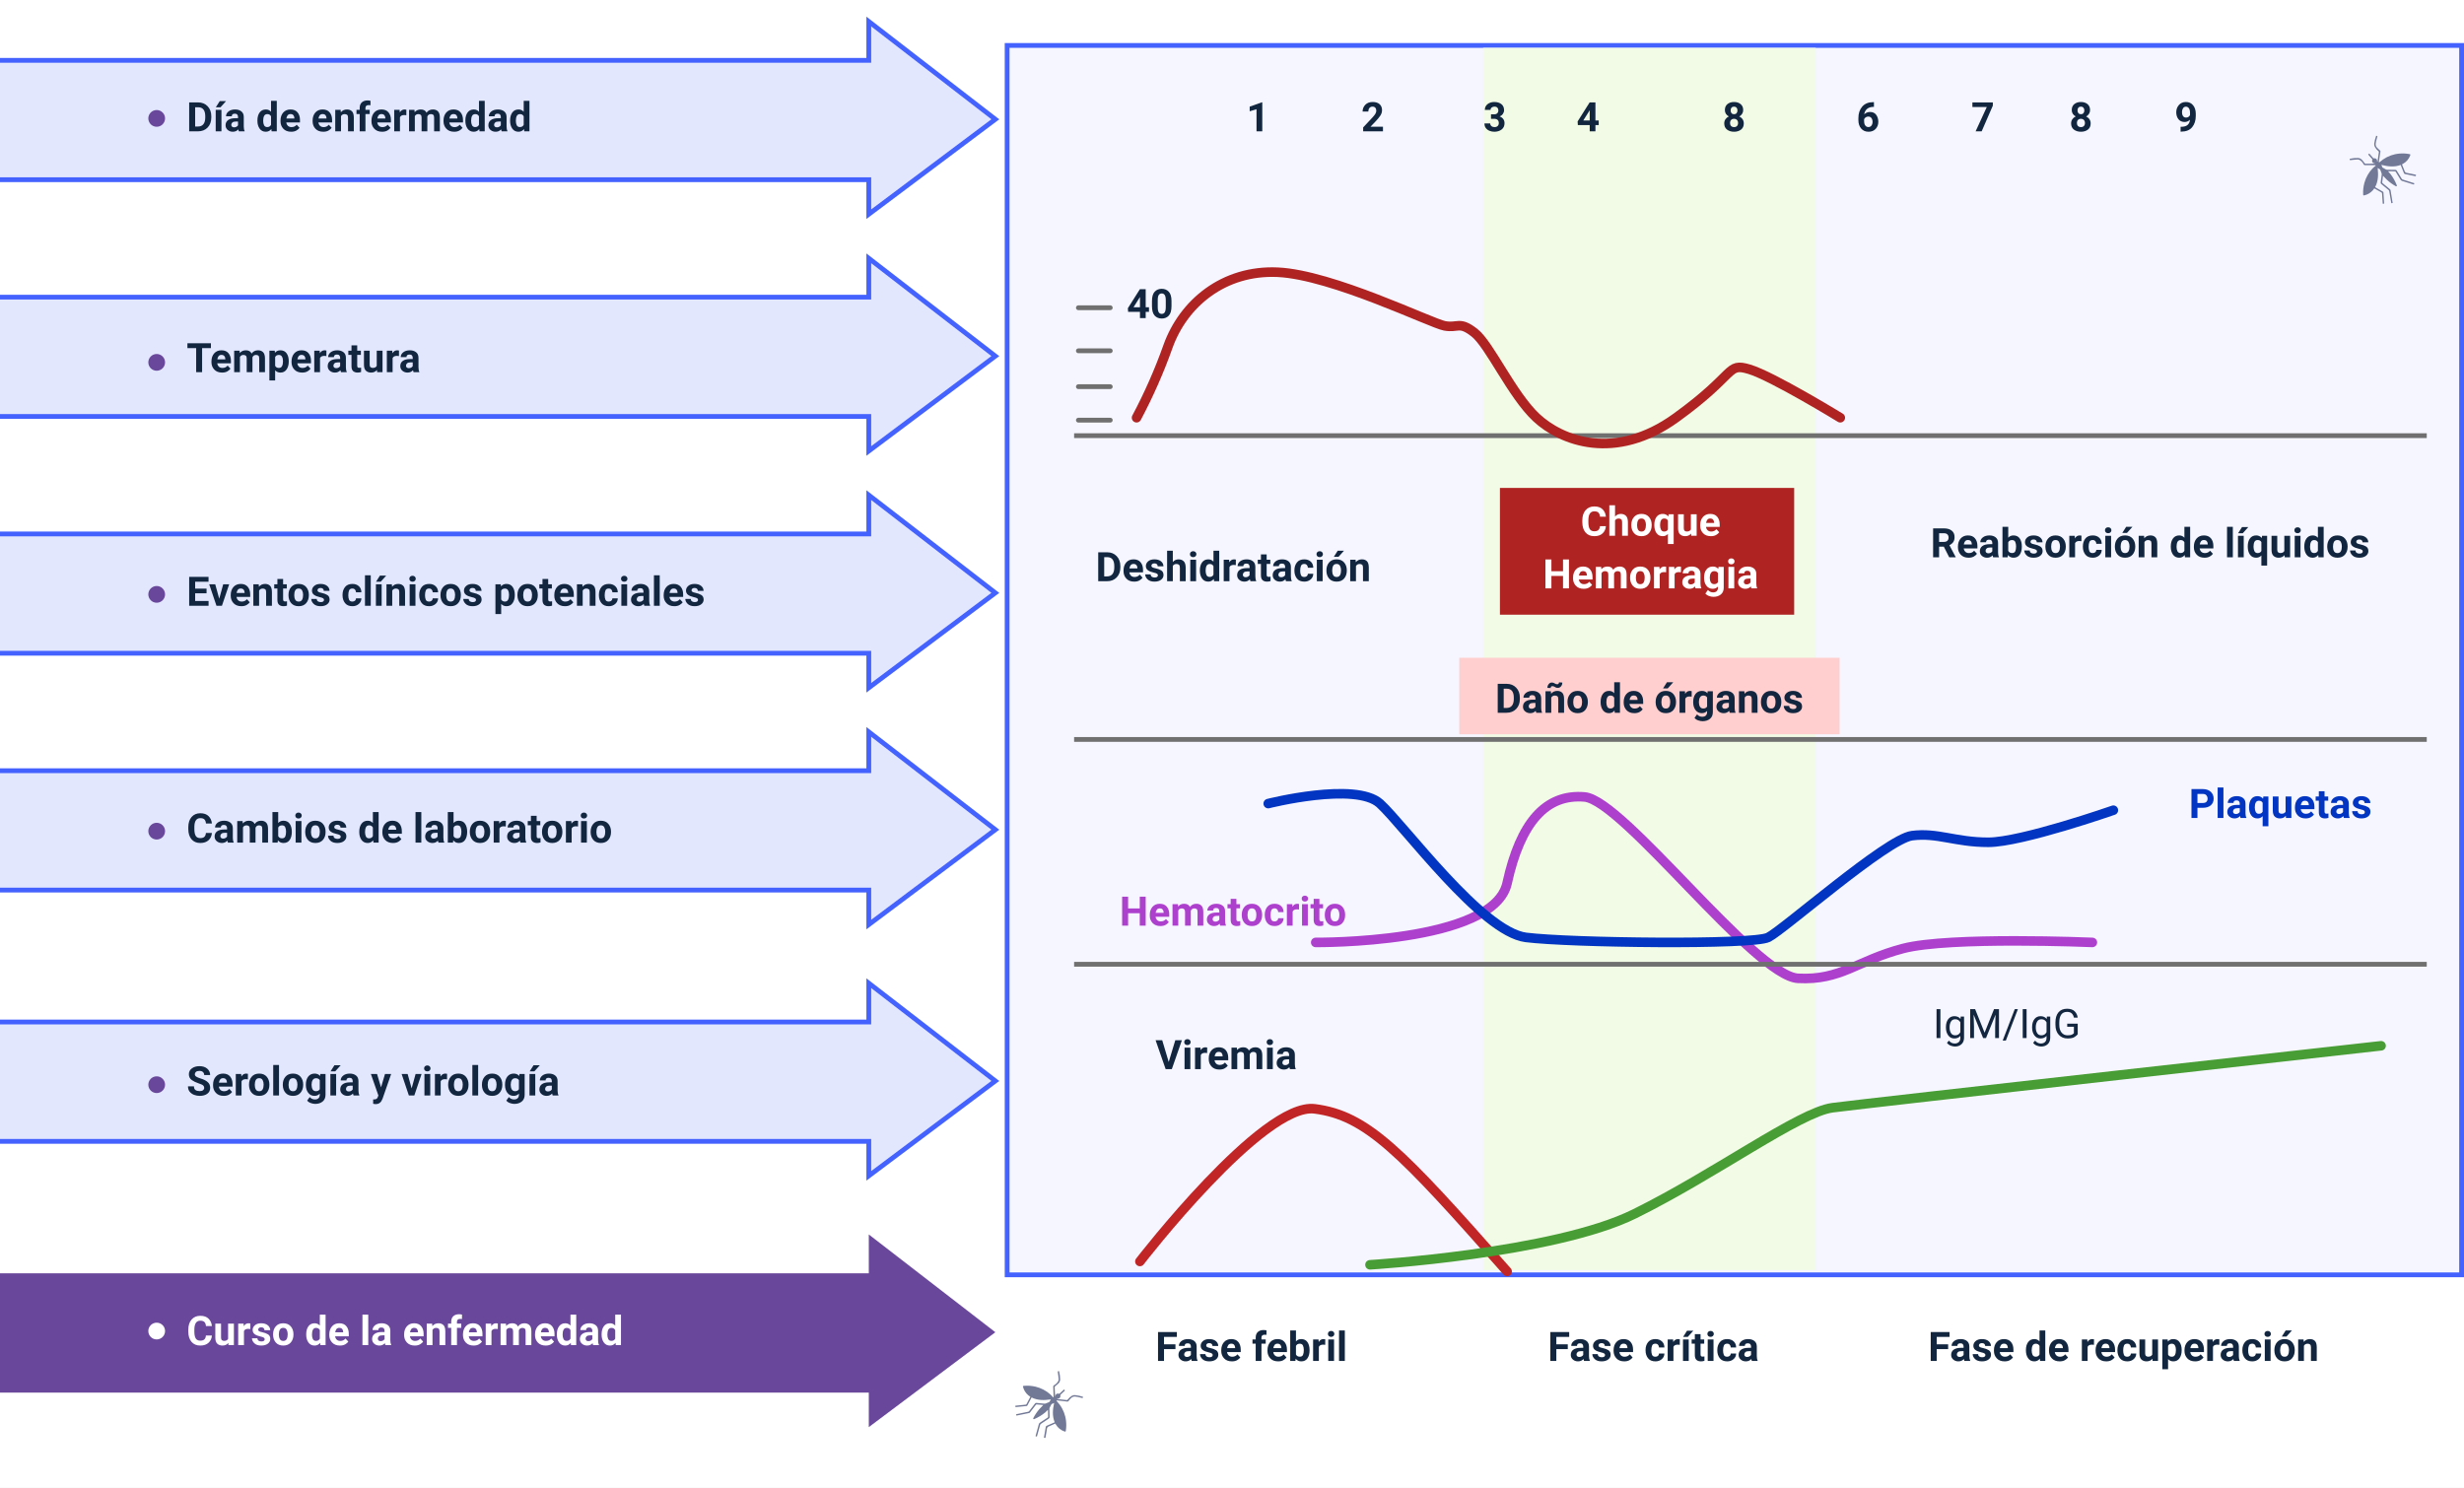
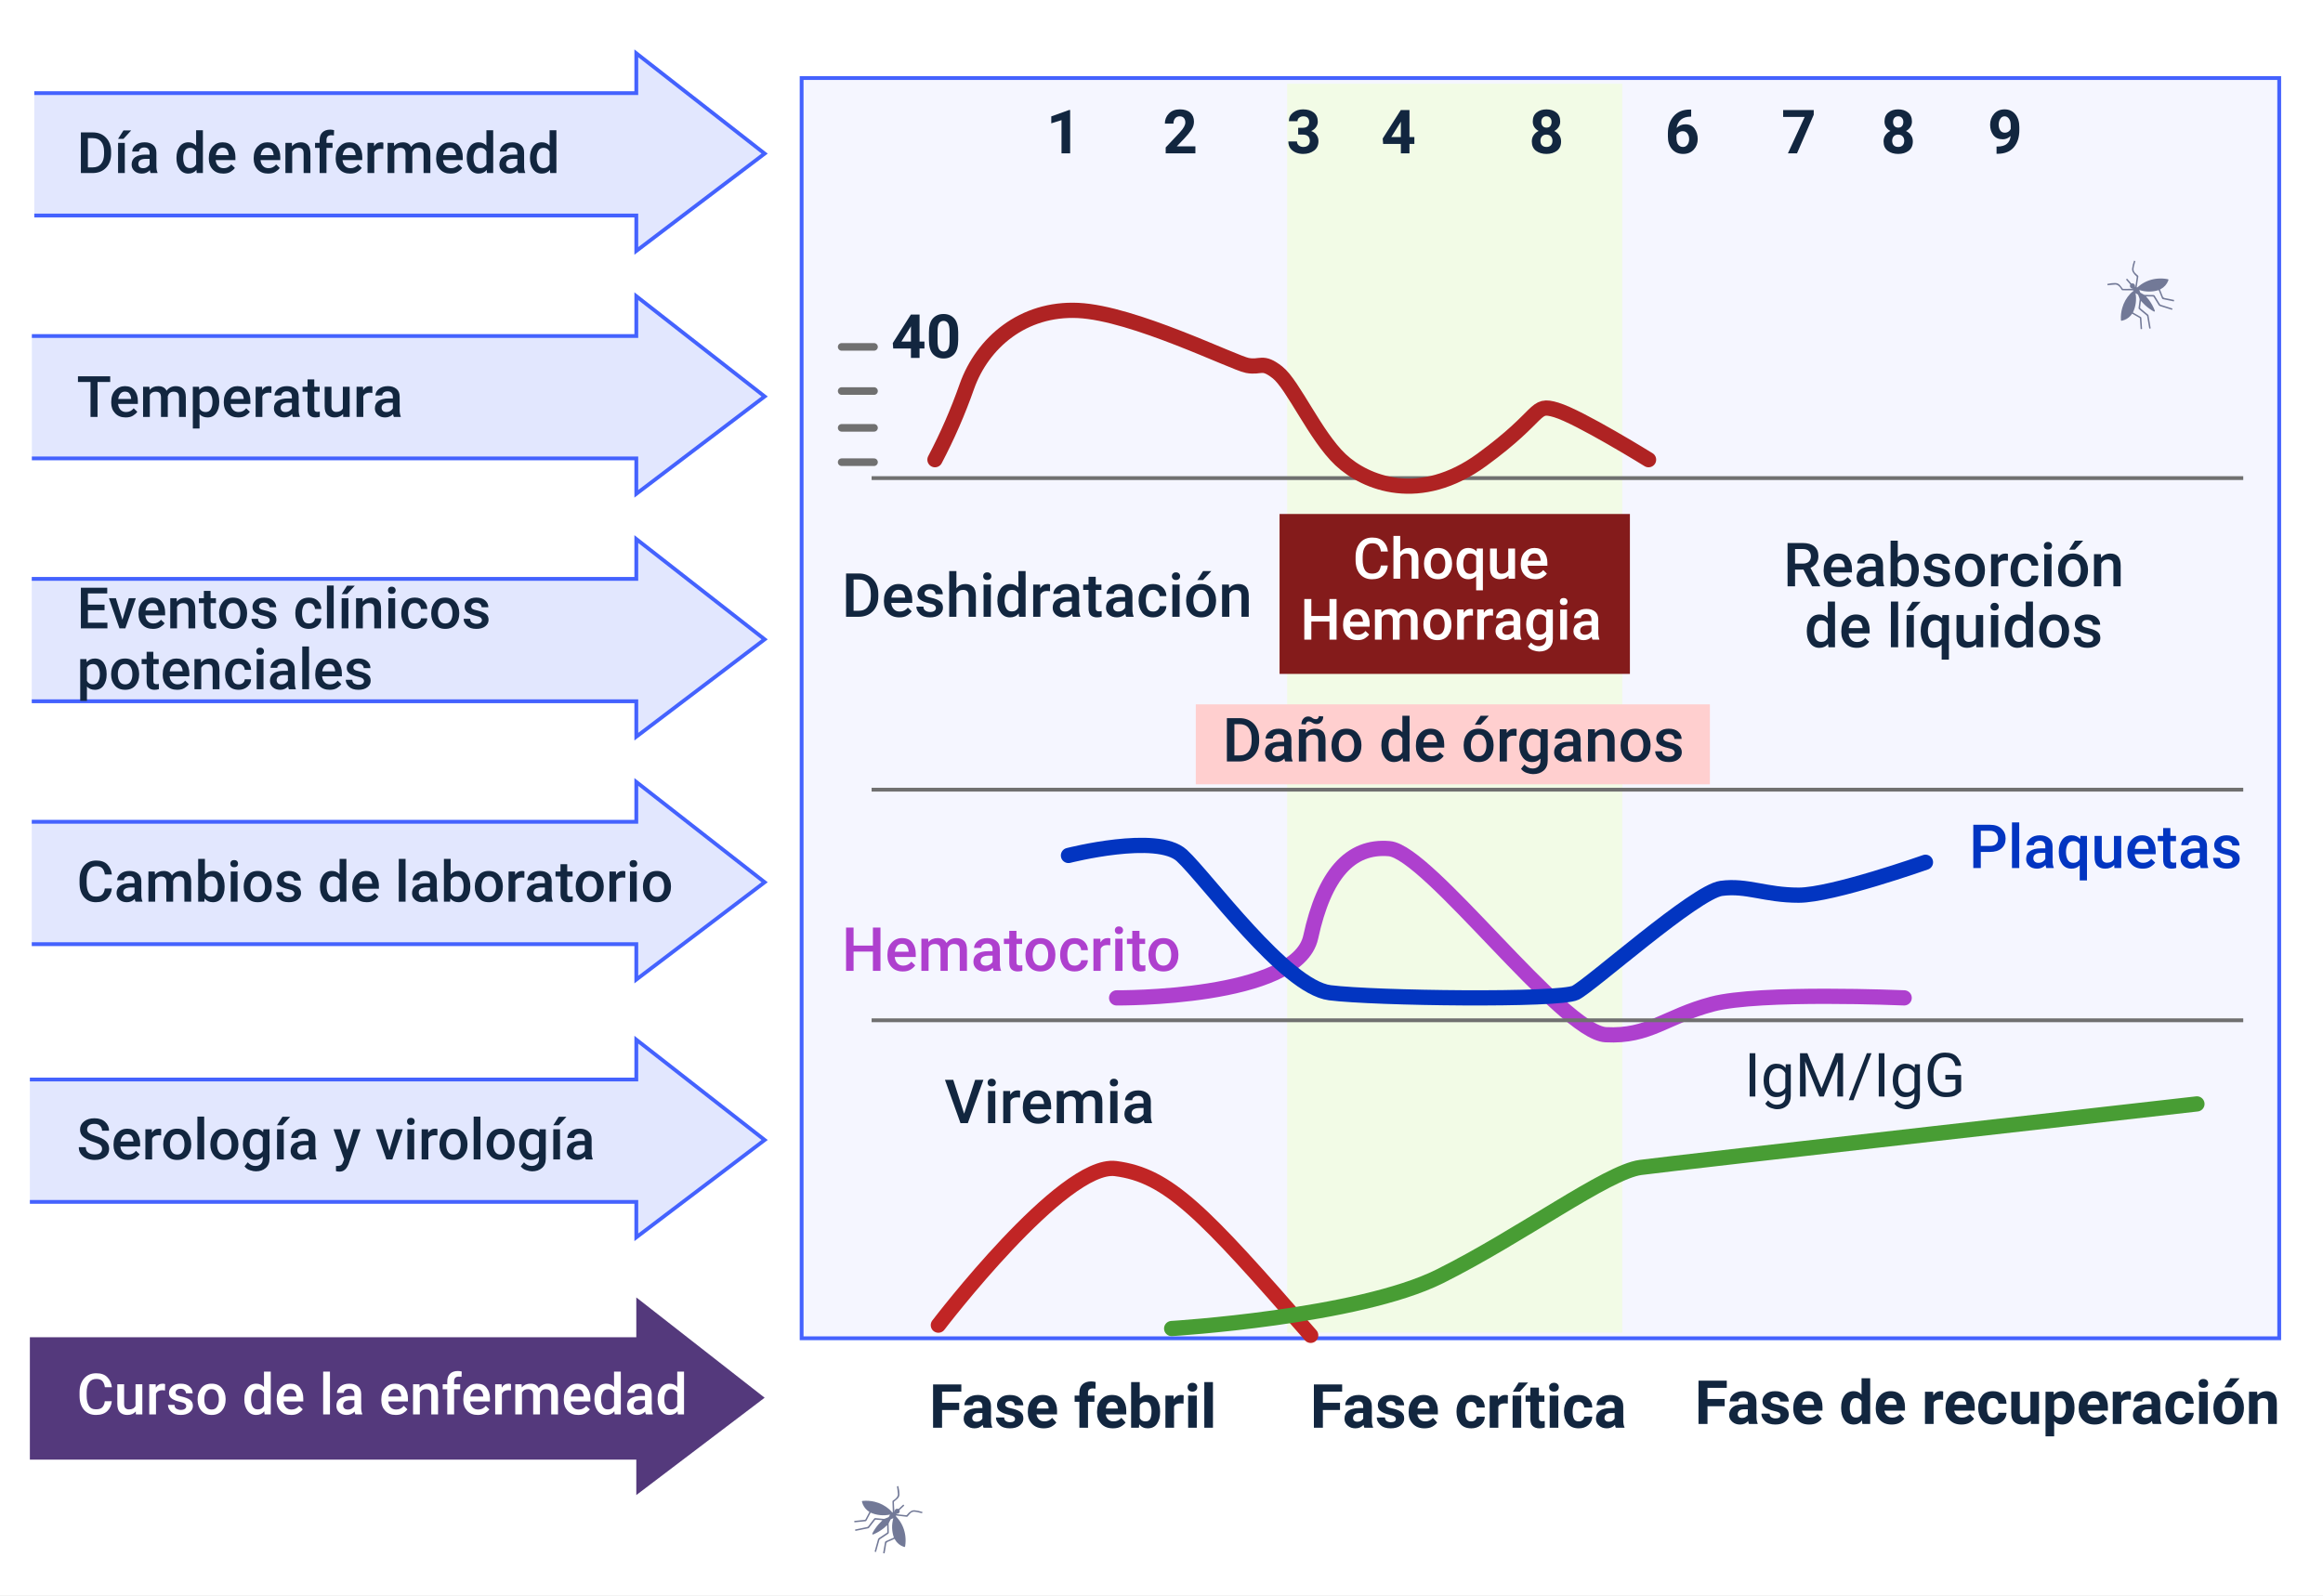
- <svg xmlns="http://www.w3.org/2000/svg" width="1030" height="622" viewBox="0 0 1030 622">
+ <svg xmlns="http://www.w3.org/2000/svg" width="610" height="419" viewBox="0 0 610 419">
  <defs>
    <clipPath id="clip-path">
-       <rect id="Rectángulo_46405" data-name="Rectángulo 46405" width="26" height="25.754" fill="#727997" />
+       <rect id="Rectángulo_46407" data-name="Rectángulo 46407" width="16.45" height="16.294" fill="#727997" />
    </clipPath>
  </defs>
-   <g id="Grupo_160350" data-name="Grupo 160350" transform="translate(-285 -1013)">
-     <rect id="Rectángulo_46402" data-name="Rectángulo 46402" width="1030" height="622" transform="translate(285 1013)" fill="#fff" />
-     <g id="Trazado_600398" data-name="Trazado 600398" transform="translate(705 1031)" fill="#f5f6ff">
-       <path d="M 609 515 L 1 515 L 1 1 L 609 1 L 609 515 Z" stroke="none" />
-       <path d="M 2 2 L 2 514 L 608 514 L 608 2 L 2 2 M 0 0 L 610 0 L 610 516 L 0 516 L 0 0 Z" stroke="none" fill="#4462fe" />
-     </g>
-     <path id="Trazado_600375" data-name="Trazado 600375" d="M-6639-10441.678h363.173v-16.231l52.9,40.878-52.9,39.674v-14.427H-6639" transform="translate(6924 11479.909)" fill="#e2e7fe" stroke="#4462fe" stroke-width="2" />
-     <path id="Trazado_600386" data-name="Trazado 600386" d="M-6639-10441.678h363.173v-16.231l52.9,40.878-52.9,39.674v-14.427H-6639" transform="translate(6924 11578.909)" fill="#e2e7fe" stroke="#4462fe" stroke-width="2" />
-     <path id="Trazado_600387" data-name="Trazado 600387" d="M-6639-10441.678h363.173v-16.231l52.9,40.878-52.9,39.674v-14.427H-6639" transform="translate(6924 11677.908)" fill="#e2e7fe" stroke="#4462fe" stroke-width="2" />
-     <path id="Trazado_600388" data-name="Trazado 600388" d="M-6639-10441.678h363.173v-16.231l52.9,40.878-52.9,39.674v-14.427H-6639" transform="translate(6924 11776.909)" fill="#e2e7fe" stroke="#4462fe" stroke-width="2" />
-     <path id="Trazado_600389" data-name="Trazado 600389" d="M-6639-10441.678h363.173v-16.231l52.9,40.878-52.9,39.674v-14.427H-6639" transform="translate(6924 11881.967)" fill="#e2e7fe" stroke="#4462fe" stroke-width="2" />
-     <path id="Trazado_600390" data-name="Trazado 600390" d="M-6639-10441.678h363.173v-16.231l52.9,40.878-52.9,39.674v-14.427H-6639" transform="translate(6924 11987.024)" fill="#69489b" />
-     <text id="Temperatura" transform="translate(363 1168.599)" fill="#12263f" font-size="17" font-family="Roboto-Bold, Roboto" font-weight="700">
-       <tspan x="0" y="0">Temperatura</tspan>
-     </text>
-     <text id="Eventos_clínicos_potenciales" data-name="Eventos clínicos potenciales" transform="translate(363 1266.275)" fill="#12263f" font-size="17" font-family="Roboto-Bold, Roboto" font-weight="700">
-       <tspan x="0" y="0">Eventos clínicos potenciales</tspan>
-     </text>
-     <text id="Cambios_de_laboratorio" data-name="Cambios de laboratorio" transform="translate(363 1365.275)" fill="#12263f" font-size="17" font-family="Roboto-Bold, Roboto" font-weight="700">
-       <tspan x="0" y="0">Cambios de laboratorio</tspan>
-     </text>
-     <text id="Serología_y_virología" data-name="Serología y virología" transform="translate(363 1471)" fill="#12263f" font-size="17" font-family="Roboto-Bold, Roboto" font-weight="700">
-       <tspan x="0" y="0">Serología y virología</tspan>
-     </text>
-     <text id="Curso_de_la_enfermedad" data-name="Curso de la enfermedad" transform="translate(363 1575.391)" fill="#fff" font-size="17" font-family="Roboto-Bold, Roboto" font-weight="700">
-       <tspan x="0" y="0">Curso de la enfermedad</tspan>
-     </text>
-     <text id="Fase_febril" data-name="Fase febril" transform="translate(768 1582)" fill="#12263f" font-size="17" font-family="Roboto-Bold, Roboto" font-weight="700">
-       <tspan x="0" y="0">Fase febril</tspan>
-     </text>
-     <text id="Viremia_" data-name="Viremia " transform="translate(768 1460)" fill="#12263f" font-size="17" font-family="Roboto-Bold, Roboto" font-weight="700">
-       <tspan x="0" y="0">Viremia </tspan>
-     </text>
-     <text id="Plaquetas" transform="translate(1200 1355)" fill="#0235c1" font-size="17" font-family="Roboto-Bold, Roboto" font-weight="700">
-       <tspan x="0" y="0">Plaquetas</tspan>
-     </text>
-     <text id="IgM_IgG" data-name="IgM/IgG" transform="translate(1093 1447)" fill="#12263f" font-size="17" font-family="Roboto-Regular, Roboto">
-       <tspan x="0" y="0">IgM/IgG</tspan>
-     </text>
-     <text id="Hematocrito" transform="translate(753 1400)" fill="#ae40ce" font-size="17" font-family="Roboto-Bold, Roboto" font-weight="700">
-       <tspan x="0" y="0">Hematocrito</tspan>
-     </text>
-     <text id="Deshidratación" transform="translate(743 1256)" fill="#12263f" font-size="17" font-family="Roboto-Bold, Roboto" font-weight="700">
-       <tspan x="0" y="0">Deshidratación</tspan>
-     </text>
-     <text id="_40" data-name="40" transform="translate(756 1146)" fill="#12263f" font-size="17" font-family="Roboto-Bold, Roboto" font-weight="700">
-       <tspan x="0" y="0">40</tspan>
-     </text>
-     <text id="Reabsorción_de_líquidos" data-name="Reabsorción de líquidos" transform="translate(1092 1246)" fill="#12263f" font-size="17" font-family="Roboto-Bold, Roboto" font-weight="700">
-       <tspan x="0" y="0">Reabsorción de líquidos</tspan>
-     </text>
-     <text id="Fase_crítica" data-name="Fase crítica" transform="translate(932 1582)" fill="#12263f" font-size="17" font-family="Roboto-Bold, Roboto" font-weight="700">
-       <tspan x="0" y="0">Fase crítica</tspan>
-     </text>
-     <text id="Fase_de_recuperación" data-name="Fase de recuperación" transform="translate(1091 1582)" fill="#12263f" font-size="17" font-family="Roboto-Bold, Roboto" font-weight="700">
-       <tspan x="0" y="0">Fase de recuperación</tspan>
-     </text>
-     <rect id="Rectángulo_46399" data-name="Rectángulo 46399" width="139" height="511" transform="translate(905 1033)" fill="#f2fbe6" />
-     <path id="Trazado_600383" data-name="Trazado 600383" d="M-7541-10292.984s74.424.681,80-24.752,16.211-37.456,32.4-36.068,71.211,74.91,89.245,75.835,24.507-7.4,43.929-12.484,79.072-2.53,79.072-2.53" transform="translate(8376 11700)" fill="none" stroke="#ae40ce" stroke-linecap="round" stroke-width="4" />
-     <path id="Trazado_600384" data-name="Trazado 600384" d="M-7614.493-10159.593s51.328-66.587,73.061-63.812,36.013,17.572,80.432,67.975" transform="translate(8376 11700)" fill="none" stroke="#c12525" stroke-linecap="round" stroke-width="4" />
-     <path id="Trazado_600385" data-name="Trazado 600385" d="M-7518.312-10158.205s76.76-4.625,110.516-21.271,68.9-42.541,82.771-44.391,229.355-25.9,229.355-25.9" transform="translate(8376 11700)" fill="none" stroke="#489d34" stroke-linecap="round" stroke-width="4" />
-     <text id="Día_de_enfermedad" data-name="Día de enfermedad" transform="translate(363 1067.909)" fill="#12263f" font-size="17" font-family="Roboto-Bold, Roboto" font-weight="700">
-       <tspan x="0" y="0">Día de enfermedad</tspan>
-     </text>
-     <circle id="Elipse_5642" data-name="Elipse 5642" cx="3.5" cy="3.5" r="3.5" transform="translate(347 1059)" fill="#69489b" />
-     <circle id="Elipse_5643" data-name="Elipse 5643" cx="3.5" cy="3.5" r="3.5" transform="translate(347 1161)" fill="#69489b" />
-     <circle id="Elipse_5644" data-name="Elipse 5644" cx="3.5" cy="3.5" r="3.5" transform="translate(347 1258)" fill="#69489b" />
-     <circle id="Elipse_5645" data-name="Elipse 5645" cx="3.5" cy="3.5" r="3.5" transform="translate(347 1357)" fill="#69489b" />
-     <circle id="Elipse_5646" data-name="Elipse 5646" cx="3.5" cy="3.5" r="3.5" transform="translate(347 1463)" fill="#69489b" />
-     <circle id="Elipse_5647" data-name="Elipse 5647" cx="3.5" cy="3.5" r="3.5" transform="translate(347 1566)" fill="#fff" />
-     <text id="_1" data-name="1" transform="translate(806 1067.909)" fill="#12263f" font-size="17" font-family="Roboto-Bold, Roboto" font-weight="700">
-       <tspan x="0" y="0">1</tspan>
-     </text>
-     <text id="_2" data-name="2" transform="translate(854 1067.909)" fill="#12263f" font-size="17" font-family="Roboto-Bold, Roboto" font-weight="700">
-       <tspan x="0" y="0">2</tspan>
-     </text>
-     <text id="_3" data-name="3" transform="translate(905 1067.909)" fill="#12263f" font-size="17" font-family="Roboto-Bold, Roboto" font-weight="700">
-       <tspan x="0" y="0">3</tspan>
-     </text>
-     <text id="_4" data-name="4" transform="translate(944 1067.909)" fill="#12263f" font-size="17" font-family="Roboto-Bold, Roboto" font-weight="700">
-       <tspan x="0" y="0">4</tspan>
-     </text>
-     <text id="_8" data-name="8" transform="translate(1005 1067.909)" fill="#12263f" font-size="17" font-family="Roboto-Bold, Roboto" font-weight="700">
-       <tspan x="0" y="0">8</tspan>
-     </text>
-     <text id="_6" data-name="6" transform="translate(1061 1067.909)" fill="#12263f" font-size="17" font-family="Roboto-Bold, Roboto" font-weight="700">
-       <tspan x="0" y="0">6</tspan>
-     </text>
-     <text id="_7" data-name="7" transform="translate(1109 1067.909)" fill="#12263f" font-size="17" font-family="Roboto-Bold, Roboto" font-weight="700">
-       <tspan x="0" y="0">7</tspan>
-     </text>
-     <text id="_8-2" data-name="8" transform="translate(1150 1067.909)" fill="#12263f" font-size="17" font-family="Roboto-Bold, Roboto" font-weight="700">
-       <tspan x="0" y="0">8</tspan>
-     </text>
-     <text id="_9" data-name="9" transform="translate(1194 1067.909)" fill="#12263f" font-size="17" font-family="Roboto-Bold, Roboto" font-weight="700">
-       <tspan x="0" y="0">9</tspan>
-     </text>
-     <path id="Trazado_600391" data-name="Trazado 600391" d="M-7642-10504.849h565.429" transform="translate(8376 11700)" fill="none" stroke="#707070" stroke-width="2" />
-     <path id="Trazado_600392" data-name="Trazado 600392" d="M-7642-10504.849h565.429" transform="translate(8376 11827)" fill="none" stroke="#707070" stroke-width="2" />
-     <path id="Trazado_600393" data-name="Trazado 600393" d="M-7642-10504.849h565.429" transform="translate(8376 11921)" fill="none" stroke="#707070" stroke-width="2" />
-     <path id="Trazado_600394" data-name="Trazado 600394" d="M-7640.215-10558.335h13.326" transform="translate(8376 11700)" fill="none" stroke="#707070" stroke-linecap="round" stroke-width="2" />
-     <path id="Trazado_600395" data-name="Trazado 600395" d="M-7640.215-10558.335h13.326" transform="translate(8376 11718)" fill="none" stroke="#707070" stroke-linecap="round" stroke-width="2" />
-     <path id="Trazado_600396" data-name="Trazado 600396" d="M-7640.215-10558.335h13.326" transform="translate(8376 11733)" fill="none" stroke="#707070" stroke-linecap="round" stroke-width="2" />
-     <path id="Trazado_600397" data-name="Trazado 600397" d="M-7640.215-10558.335h13.326" transform="translate(8376 11747)" fill="none" stroke="#707070" stroke-linecap="round" stroke-width="2" />
-     <rect id="Rectángulo_46400" data-name="Rectángulo 46400" width="123" height="53" transform="translate(912 1217)" fill="#af2323" />
-     <text id="Choque_Hemorragia" data-name="Choque Hemorragia" transform="translate(975 1237)" fill="#fff" font-size="17" font-family="Roboto-Bold, Roboto" font-weight="700">
-       <tspan x="-29.277" y="0">Choque</tspan>
-       <tspan x="-45.061" y="22">Hemorragia</tspan>
-     </text>
-     <path id="Trazado_600381" data-name="Trazado 600381" d="M-7615.891-10512.355a220.778,220.778,0,0,0,13.161-29.879c6.4-17.785,23.12-32.014,45.885-30.946s64.026,21.342,69.717,22.409,6.047-2.134,12.45,2.846,15.65,25.967,25.966,35.57,32.725,18.5,58.335,0,20.986-23.121,30.59-20.275,38.06,20.275,38.06,20.275" transform="translate(8376 11700)" fill="none" stroke="#af2323" stroke-linecap="round" stroke-width="4" />
-     <rect id="Rectángulo_46401" data-name="Rectángulo 46401" width="159" height="32" transform="translate(895 1288)" fill="#ffcfcf" />
-     <text id="Daño_de_órganos" data-name="Daño de órganos" transform="translate(910 1311)" fill="#12263f" font-size="17" font-family="Roboto-Bold, Roboto" font-weight="700">
-       <tspan x="0" y="0">Daño de órganos</tspan>
-     </text>
-     <path id="Trazado_600382" data-name="Trazado 600382" d="M-7560.853-10351.03s36.531-9.248,46.7,0,42.541,53.639,61.038,55.951,94.793,3.236,101.268,0,49.478-41.153,60.113-42.541,18.034,2.774,31.906,2.774,52.252-13.41,52.252-13.41" transform="translate(8376 11700)" fill="none" stroke="#0235c1" stroke-linecap="round" stroke-width="4" />
-     <g id="Grupo_160353" data-name="Grupo 160353" transform="translate(1262.911 1083.115) rotate(-41)" clip-path="url(#clip-path)">
-       <path id="Trazado_600400" data-name="Trazado 600400" d="M20.082,15.934c-2.7-1.028-4.484-3.044-6.056-5.325-.139.382-.271.729-.387,1.082-.02.06.026.145.051.215.167.475.329.951.509,1.421a.956.956,0,0,0,.239.359c.856.771,1.713,1.541,2.587,2.292a.693.693,0,0,1,.256.726q-.349,2-.668,4.012a.576.576,0,0,0,.094.35q1.247,2.061,2.507,4.115c.056.092.109.186.172.293l-.522.281-.941-1.537c-.59-.964-1.168-1.935-1.776-2.888a1.045,1.045,0,0,1-.141-.808c.224-1.277.434-2.556.641-3.835a.329.329,0,0,0-.063-.257c-.7-.642-1.419-1.274-2.131-1.908-.011-.01-.035-.006-.081-.013,0,.554.023,1.105,0,1.654a19.263,19.263,0,0,1-1.083,5.124c-.038.114-.2.268-.295.262s-.248-.16-.289-.279a19.23,19.23,0,0,1-1.01-4.355c-.076-.8-.093-1.6-.136-2.391a.468.468,0,0,0-.1.062c-.653.581-1.309,1.159-1.949,1.754a.491.491,0,0,0-.124.379c.215,1.338.45,2.674.671,4.011a.536.536,0,0,1-.051.339Q8.589,23.391,7.155,25.7c0,.008-.016.011-.046.03l-.466-.29c.059-.1.109-.194.164-.283.831-1.363,1.666-2.723,2.488-4.09a.763.763,0,0,0,.112-.467q-.313-2.009-.666-4.012a.546.546,0,0,1,.2-.572c.858-.754,1.717-1.508,2.559-2.279a1.529,1.529,0,0,0,.325-.536c.177-.418.336-.844.485-1.272a.66.66,0,0,0,.017-.377c-.092-.317-.215-.626-.336-.967-1.57,2.284-3.359,4.313-6.066,5.344.1.3.2.6.3.892.3.869.6,1.738.91,2.605a.477.477,0,0,1-.059.5Q5.707,21.712,4.35,23.5c-.024.031-.053.057-.1.1L3.8,23.246l1.915-2.522c.252-.332.511-.659.751-1a.37.37,0,0,0,.051-.289c-.37-1.075-.752-2.147-1.131-3.219a1.228,1.228,0,0,0-.053-.111,6.819,6.819,0,0,1-4.107-.135,8.207,8.207,0,0,1-.95-.421c-.327-.165-.347-.293-.125-.577a15.132,15.132,0,0,1,3.611-3.347,14.173,14.173,0,0,1,6.5-2.3c.58-.057,1.17-.009,1.756-.009l.069-.091a1.218,1.218,0,0,0-.182-.285Q10.331,7.565,8.752,6.2a.515.515,0,0,1-.193-.565,4.578,4.578,0,0,0,.019-2.323,1.934,1.934,0,0,0-.542-.89C7.288,1.82,6.486,1.286,5.7.726c-.1-.068-.2-.127-.312-.2l.279-.52A14.228,14.228,0,0,1,8.615,2.1a2.463,2.463,0,0,1,.67,1.765c.015.561-.065,1.125-.09,1.688a.436.436,0,0,0,.088.312c1.016.889,2.042,1.766,3.133,2.616-.019-.058-.021-.133-.059-.17a1.053,1.053,0,0,1,.223-1.8.381.381,0,0,0,.124-.283c.01-.734.006-1.468.006-2.2V3.721h.6v.82c0,.576-.005,1.151.006,1.726a.353.353,0,0,0,.125.257,1.063,1.063,0,0,1,.13,1.856l.117.161c1.038-.893,2.063-1.77,3.077-2.661a.464.464,0,0,0,.093-.361,6.088,6.088,0,0,1,.03-2.362A2.316,2.316,0,0,1,17.6,1.947,15.909,15.909,0,0,1,20.391,0l.264.5c-.589.392-1.163.763-1.724,1.151-.261.18-.493.4-.747.591a2.094,2.094,0,0,0-.818,1.8,11.046,11.046,0,0,0,.167,1.62.483.483,0,0,1-.174.516c-1.011.85-2.016,1.708-3.022,2.563A3.044,3.044,0,0,0,14.046,9a.661.661,0,0,0-.085.2.8.8,0,0,0,.206.07c.624.035,1.252.031,1.873.1a14.053,14.053,0,0,1,6.84,2.688,15.061,15.061,0,0,1,2.944,2.852c.261.331.246.438-.129.643a6.609,6.609,0,0,1-4.7.632l-.338-.075c-.322.928-.614,1.862-.975,2.77a1.123,1.123,0,0,0,.2,1.3c.767.923,1.465,1.9,2.19,2.859.047.062.089.127.15.215l-.469.36c-.064-.071-.126-.131-.177-.2-.866-1.137-1.726-2.278-2.6-3.41a.583.583,0,0,1-.094-.625c.408-1.135.794-2.277,1.2-3.442" transform="translate(0)" fill="#727997" />
-     </g>
-     <g id="Grupo_160354" data-name="Grupo 160354" transform="translate(723.836 1582.084) rotate(47)" clip-path="url(#clip-path)">
-       <path id="Trazado_600401" data-name="Trazado 600401" d="M20.082,15.934c-2.7-1.028-4.484-3.044-6.056-5.325-.139.382-.271.729-.387,1.082-.02.06.026.145.051.215.167.475.329.951.509,1.421a.956.956,0,0,0,.239.359c.856.771,1.713,1.541,2.587,2.292a.693.693,0,0,1,.256.726q-.349,2-.668,4.012a.576.576,0,0,0,.094.35q1.247,2.061,2.507,4.115c.056.092.109.186.172.293l-.522.281-.941-1.537c-.59-.964-1.168-1.935-1.776-2.888a1.045,1.045,0,0,1-.141-.808c.224-1.277.434-2.556.641-3.835a.329.329,0,0,0-.063-.257c-.7-.642-1.419-1.274-2.131-1.908-.011-.01-.035-.006-.081-.013,0,.554.023,1.105,0,1.654a19.263,19.263,0,0,1-1.083,5.124c-.038.114-.2.268-.295.262s-.248-.16-.289-.279a19.23,19.23,0,0,1-1.01-4.355c-.076-.8-.093-1.6-.136-2.391a.468.468,0,0,0-.1.062c-.653.581-1.309,1.159-1.949,1.754a.491.491,0,0,0-.124.379c.215,1.338.45,2.674.671,4.011a.536.536,0,0,1-.051.339Q8.589,23.391,7.155,25.7c0,.008-.016.011-.046.03l-.466-.29c.059-.1.109-.194.164-.283.831-1.363,1.666-2.723,2.488-4.09a.763.763,0,0,0,.112-.467q-.313-2.009-.666-4.012a.546.546,0,0,1,.2-.572c.858-.754,1.717-1.508,2.559-2.279a1.529,1.529,0,0,0,.325-.536c.177-.418.336-.844.485-1.272a.66.66,0,0,0,.017-.377c-.092-.317-.215-.626-.336-.967-1.57,2.284-3.359,4.313-6.066,5.344.1.3.2.6.3.892.3.869.6,1.738.91,2.605a.477.477,0,0,1-.059.5Q5.707,21.712,4.35,23.5c-.024.031-.053.057-.1.1L3.8,23.246l1.915-2.522c.252-.332.511-.659.751-1a.37.37,0,0,0,.051-.289c-.37-1.075-.752-2.147-1.131-3.219a1.228,1.228,0,0,0-.053-.111,6.819,6.819,0,0,1-4.107-.135,8.207,8.207,0,0,1-.95-.421c-.327-.165-.347-.293-.125-.577a15.132,15.132,0,0,1,3.611-3.347,14.173,14.173,0,0,1,6.5-2.3c.58-.057,1.17-.009,1.756-.009l.069-.091a1.218,1.218,0,0,0-.182-.285Q10.331,7.565,8.752,6.2a.515.515,0,0,1-.193-.565,4.578,4.578,0,0,0,.019-2.323,1.934,1.934,0,0,0-.542-.89C7.288,1.82,6.486,1.286,5.7.726c-.1-.068-.2-.127-.312-.2l.279-.52A14.228,14.228,0,0,1,8.615,2.1a2.463,2.463,0,0,1,.67,1.765c.015.561-.065,1.125-.09,1.688a.436.436,0,0,0,.088.312c1.016.889,2.042,1.766,3.133,2.616-.019-.058-.021-.133-.059-.17a1.053,1.053,0,0,1,.223-1.8.381.381,0,0,0,.124-.283c.01-.734.006-1.468.006-2.2V3.721h.6v.82c0,.576-.005,1.151.006,1.726a.353.353,0,0,0,.125.257,1.063,1.063,0,0,1,.13,1.856l.117.161c1.038-.893,2.063-1.77,3.077-2.661a.464.464,0,0,0,.093-.361,6.088,6.088,0,0,1,.03-2.362A2.316,2.316,0,0,1,17.6,1.947,15.909,15.909,0,0,1,20.391,0l.264.5c-.589.392-1.163.763-1.724,1.151-.261.18-.493.4-.747.591a2.094,2.094,0,0,0-.818,1.8,11.046,11.046,0,0,0,.167,1.62.483.483,0,0,1-.174.516c-1.011.85-2.016,1.708-3.022,2.563A3.044,3.044,0,0,0,14.046,9a.661.661,0,0,0-.085.2.8.8,0,0,0,.206.07c.624.035,1.252.031,1.873.1a14.053,14.053,0,0,1,6.84,2.688,15.061,15.061,0,0,1,2.944,2.852c.261.331.246.438-.129.643a6.609,6.609,0,0,1-4.7.632l-.338-.075c-.322.928-.614,1.862-.975,2.77a1.123,1.123,0,0,0,.2,1.3c.767.923,1.465,1.9,2.19,2.859.047.062.089.127.15.215l-.469.36c-.064-.071-.126-.131-.177-.2-.866-1.137-1.726-2.278-2.6-3.41a.583.583,0,0,1-.094-.625c.408-1.135.794-2.277,1.2-3.442" transform="translate(0)" fill="#727997" />
+   <g id="Grupo_160358" data-name="Grupo 160358" transform="translate(6695 10591)">
+     <g id="Grupo_160357" data-name="Grupo 160357">
+       <rect id="Rectángulo_46403" data-name="Rectángulo 46403" width="610" height="419" transform="translate(-6695 -10591)" fill="#fff" />
+       <g id="Trazado_600399" data-name="Trazado 600399" transform="translate(-6485 -10571)" fill="#f5f6ff">
+         <path d="M 388.5 331.5 L 0.5 331.5 L 0.5 0.5 L 388.5 0.5 L 388.5 331.5 Z" stroke="none" />
+         <path d="M 1 1 L 1 331 L 388 331 L 388 1 L 1 1 M 0 0 L 389 0 L 389 332 L 0 332 L 0 0 Z" stroke="none" fill="#4462fe" />
+       </g>
+       <text id="Fase_febril" data-name="Fase febril" transform="translate(-6451 -10216)" fill="#12263f" font-size="16" font-family="Roboto-Bold, Roboto" font-weight="700">
+         <tspan x="0" y="0">Fase febril</tspan>
+       </text>
+       <text id="Viremia_" data-name="Viremia " transform="translate(-6447 -10296)" fill="#12263f" font-size="16" font-family="Roboto-Medium, Roboto" font-weight="500">
+         <tspan x="0" y="0">Viremia </tspan>
+       </text>
+       <text id="Plaquetas" transform="translate(-6178 -10363)" fill="#0235c1" font-size="16" font-family="Roboto-Medium, Roboto" font-weight="500">
+         <tspan x="0" y="0">Plaquetas</tspan>
+       </text>
+       <text id="IgM_IgG" data-name="IgM/IgG" transform="translate(-6237 -10303)" fill="#12263f" font-size="16" font-family="Roboto-Regular, Roboto">
+         <tspan x="0" y="0">IgM/IgG</tspan>
+       </text>
+       <text id="Hematocrito" transform="translate(-6474 -10336)" fill="#ae40ce" font-size="16" font-family="Roboto-Medium, Roboto" font-weight="500">
+         <tspan x="0" y="0">Hematocrito</tspan>
+       </text>
+       <text id="Deshidratación" transform="translate(-6474 -10429)" fill="#12263f" font-size="16" font-family="Roboto-Medium, Roboto" font-weight="500">
+         <tspan x="0" y="0">Deshidratación</tspan>
+       </text>
+       <text id="_40" data-name="40" transform="translate(-6461 -10497)" fill="#12263f" font-size="16" font-family="Roboto-Bold, Roboto" font-weight="700">
+         <tspan x="0" y="0">40</tspan>
+       </text>
+       <text id="Reabsorción_de_líquidos" data-name="Reabsorción de líquidos" transform="translate(-6182 -10437)" fill="#12263f" font-size="16" font-family="Roboto-Medium, Roboto" font-weight="500">
+         <tspan x="-44.773" y="0">Reabsorción</tspan>
+         <tspan x="-39.176" y="16">de líquidos</tspan>
+       </text>
+       <text id="Fase_crítica" data-name="Fase crítica" transform="translate(-6351 -10216)" fill="#12263f" font-size="16" font-family="Roboto-Bold, Roboto" font-weight="700">
+         <tspan x="0" y="0">Fase crítica</tspan>
+       </text>
+       <text id="Fase_de_recuperación" data-name="Fase de recuperación" transform="translate(-6250 -10217)" fill="#12263f" font-size="16" font-family="Roboto-Bold, Roboto" font-weight="700">
+         <tspan x="0" y="0">Fase de recuperación</tspan>
+       </text>
+       <rect id="Rectángulo_46399" data-name="Rectángulo 46399" width="88" height="328" transform="translate(-6357 -10569)" fill="#f2fbe6" />
+       <path id="Trazado_600383" data-name="Trazado 600383" d="M-7541-10314.652s47.408.439,50.96-15.949,10.327-24.136,20.636-23.241,45.362,48.27,56.849,48.866,15.611-4.767,27.982-8.045,50.369-1.631,50.369-1.631" transform="translate(1139.218 -14.255)" fill="none" stroke="#ae40ce" stroke-linecap="round" stroke-width="4" />
+       <path id="Trazado_600384" data-name="Trazado 600384" d="M-7614.492-10182.316s32.7-42.906,46.54-41.119,22.94,11.324,51.235,43.8" transform="translate(1165.895 -60.636)" fill="none" stroke="#c12525" stroke-linecap="round" stroke-width="4" />
+       <path id="Trazado_600385" data-name="Trazado 600385" d="M-7518.312-10190.766s48.9-2.98,70.4-13.707,43.887-27.412,52.725-28.6,146.1-16.687,146.1-16.687" transform="translate(1130.982 -51.293)" fill="none" stroke="#489d34" stroke-linecap="round" stroke-width="4" />
+       <path id="Trazado_600375" data-name="Trazado 600375" d="M-6524-10447.449h158.086v-10.46l33.7,26.341-33.7,25.564v-9.3H-6524" transform="translate(-161.998 -119.091)" fill="#e2e7fe" stroke="#4462fe" stroke-width="1" />
+       <path id="Trazado_600386" data-name="Trazado 600386" d="M-6525-10447.449h158.723v-10.46l33.7,26.341-33.7,25.564v-9.3H-6525" transform="translate(-161.634 -55.298)" fill="#e2e7fe" stroke="#4462fe" stroke-width="1" />
+       <path id="Trazado_600387" data-name="Trazado 600387" d="M-6525.04-10447.449h158.748v-10.46l33.7,26.341-33.7,25.564v-9.3H-6525.04" transform="translate(-161.62 8.494)" fill="#e2e7fe" stroke="#4462fe" stroke-width="1" />
+       <path id="Trazado_600388" data-name="Trazado 600388" d="M-6525.04-10447.449h158.748v-10.46l33.7,26.341-33.7,25.564v-9.3H-6525.04" transform="translate(-161.62 72.288)" fill="#e2e7fe" stroke="#4462fe" stroke-width="1" />
+       <path id="Trazado_600389" data-name="Trazado 600389" d="M-6525.821-10447.449h159.246v-10.46l33.7,26.341-33.7,25.564v-9.3h-159.246" transform="translate(-161.336 139.984)" fill="#e2e7fe" stroke="#4462fe" stroke-width="1" />
+       <path id="Trazado_600390" data-name="Trazado 600390" d="M-6525.821-10447.449h159.246v-10.46l33.7,26.341-33.7,25.564v-9.3h-159.246" transform="translate(-161.336 207.681)" fill="#54397c" />
+       <text id="Temperatura" transform="translate(-6674.857 -10481.5)" fill="#12263f" font-size="15" font-family="Roboto-Medium, Roboto" font-weight="500">
+         <tspan x="0" y="0">Temperatura</tspan>
+       </text>
+       <text id="Eventos_clínicos_potenciales" data-name="Eventos clínicos potenciales" transform="translate(-6674.857 -10425.963)" fill="#12263f" font-size="15" font-family="Roboto-Medium, Roboto" font-weight="500">
+         <tspan x="0" y="0">Eventos clínicos</tspan>
+         <tspan x="0" y="16">potenciales</tspan>
+       </text>
+       <text id="Cambios_de_laboratorio" data-name="Cambios de laboratorio" transform="translate(-6674.857 -10354.169)" fill="#12263f" font-size="15" font-family="Roboto-Medium, Roboto" font-weight="500">
+         <tspan x="0" y="0">Cambios de laboratorio</tspan>
+       </text>
+       <text id="Serología_y_virología" data-name="Serología y virología" transform="translate(-6674.857 -10286.473)" fill="#12263f" font-size="15" font-family="Roboto-Medium, Roboto" font-weight="500">
+         <tspan x="0" y="0">Serología y virología</tspan>
+       </text>
+       <text id="Curso_de_la_enfermedad" data-name="Curso de la enfermedad" transform="translate(-6674.857 -10219.5)" fill="#fff" font-size="15" font-family="Roboto-Medium, Roboto" font-weight="500">
+         <tspan x="0" y="0">Curso de la enfermedad</tspan>
+       </text>
+       <text id="Día_de_enfermedad" data-name="Día de enfermedad" transform="translate(-6674.857 -10545.547)" fill="#12263f" font-size="15" font-family="Roboto-Medium, Roboto" font-weight="500">
+         <tspan x="0" y="0">Día de enfermedad</tspan>
+       </text>
+       <text id="_1" data-name="1" transform="translate(-6420.255 -10550.728)" fill="#12263f" font-size="16" font-family="Roboto-Bold, Roboto" font-weight="700">
+         <tspan x="0" y="0">1</tspan>
+       </text>
+       <text id="_2" data-name="2" transform="translate(-6389.679 -10550.728)" fill="#12263f" font-size="16" font-family="Roboto-Bold, Roboto" font-weight="700">
+         <tspan x="0" y="0">2</tspan>
+       </text>
+       <text id="_3" data-name="3" transform="translate(-6357.192 -10550.728)" fill="#12263f" font-size="16" font-family="Roboto-Bold, Roboto" font-weight="700">
+         <tspan x="0" y="0">3</tspan>
+       </text>
+       <text id="_4" data-name="4" transform="translate(-6332.349 -10550.728)" fill="#12263f" font-size="16" font-family="Roboto-Bold, Roboto" font-weight="700">
+         <tspan x="0" y="0">4</tspan>
+       </text>
+       <text id="_8" data-name="8" transform="translate(-6293.492 -10550.728)" fill="#12263f" font-size="16" font-family="Roboto-Bold, Roboto" font-weight="700">
+         <tspan x="0" y="0">8</tspan>
+       </text>
+       <text id="_6" data-name="6" transform="translate(-6257.82 -10550.728)" fill="#12263f" font-size="16" font-family="Roboto-Bold, Roboto" font-weight="700">
+         <tspan x="0" y="0">6</tspan>
+       </text>
+       <text id="_7" data-name="7" transform="translate(-6227.244 -10550.728)" fill="#12263f" font-size="16" font-family="Roboto-Bold, Roboto" font-weight="700">
+         <tspan x="0" y="0">7</tspan>
+       </text>
+       <text id="_8-2" data-name="8" transform="translate(-6201.127 -10550.728)" fill="#12263f" font-size="16" font-family="Roboto-Bold, Roboto" font-weight="700">
+         <tspan x="0" y="0">8</tspan>
+       </text>
+       <text id="_9" data-name="9" transform="translate(-6173.099 -10550.728)" fill="#12263f" font-size="16" font-family="Roboto-Bold, Roboto" font-weight="700">
+         <tspan x="0" y="0">9</tspan>
+       </text>
+       <path id="Trazado_600391" data-name="Trazado 600391" d="M-7642-10504.849h360.178" transform="translate(1175.881 39.423)" fill="none" stroke="#707070" stroke-width="1" />
+       <path id="Trazado_600392" data-name="Trazado 600392" d="M-7642-10504.849h360.178" transform="translate(1175.881 121.258)" fill="none" stroke="#707070" stroke-width="1" />
+       <path id="Trazado_600393" data-name="Trazado 600393" d="M-7642-10504.849h360.178" transform="translate(1175.881 181.829)" fill="none" stroke="#707070" stroke-width="1" />
+       <path id="Trazado_600394" data-name="Trazado 600394" d="M-7640.215-10558.335h8.489" transform="translate(1166.233 58.444)" fill="none" stroke="#707070" stroke-linecap="round" stroke-width="2" />
+       <path id="Trazado_600395" data-name="Trazado 600395" d="M-7640.215-10558.335h8.489" transform="translate(1166.233 70.043)" fill="none" stroke="#707070" stroke-linecap="round" stroke-width="2" />
+       <path id="Trazado_600396" data-name="Trazado 600396" d="M-7640.215-10558.335h8.489" transform="translate(1166.233 79.708)" fill="none" stroke="#707070" stroke-linecap="round" stroke-width="2" />
+       <path id="Trazado_600397" data-name="Trazado 600397" d="M-7640.215-10558.335h8.489" transform="translate(1166.233 88.729)" fill="none" stroke="#707070" stroke-linecap="round" stroke-width="2" />
+       <path id="Trazado_601225" data-name="Trazado 601225" d="M0,0H92V42H0Z" transform="translate(-6359 -10456)" fill="#841b1b" />
+       <path id="Trazado_600381" data-name="Trazado 600381" d="M-7615.891-10534.007a143.085,143.085,0,0,0,8.383-19.253c4.079-11.46,14.728-20.629,29.229-19.941s40.785,13.753,44.41,14.44,3.852-1.375,7.93,1.834,9.969,16.731,16.541,22.92,20.846,11.919,37.159,0,13.368-14.9,19.486-13.064,24.244,13.064,24.244,13.064" transform="translate(1166.404 63.743)" fill="none" stroke="#af2323" stroke-linecap="round" stroke-width="4" />
+       <rect id="Rectángulo_46401" data-name="Rectángulo 46401" width="135" height="21" transform="translate(-6381 -10406)" fill="#ffcfcf" />
+       <text id="Daño_de_órganos" data-name="Daño de órganos" transform="translate(-6374 -10391)" fill="#12263f" font-size="16" font-family="Roboto-Medium, Roboto" font-weight="500">
+         <tspan x="0" y="0">Daño de órganos</tspan>
+       </text>
+       <path id="Trazado_600382" data-name="Trazado 600382" d="M-7560.853-10352.492s23.27-5.959,29.75,0,27.1,34.563,38.881,36.054,60.383,2.085,64.507,0,31.517-26.519,38.292-27.412,11.488,1.787,20.324,1.787,33.285-8.641,33.285-8.641" transform="translate(1146.424 -13.818)" fill="none" stroke="#0235c1" stroke-linecap="round" stroke-width="4" />
+       <text id="Choque_Hemorragia" data-name="Choque Hemorragia" transform="translate(-6314 -10439)" fill="#fff" font-size="15" font-family="Roboto-Medium, Roboto" font-weight="500">
+         <tspan x="-25.781" y="0">Choque</tspan>
+         <tspan x="-39.595" y="16">Hemorragia</tspan>
+       </text>
+       <g id="Grupo_160355" data-name="Grupo 160355" transform="translate(-6144.346 -10514.081) rotate(-41)" clip-path="url(#clip-path)">
+         <path id="Trazado_600402" data-name="Trazado 600402" d="M12.705,10.081A8.343,8.343,0,0,1,8.874,6.712c-.088.241-.172.461-.245.685-.012.038.017.092.032.136.106.3.208.6.322.9a.6.6,0,0,0,.151.227c.542.488,1.084.975,1.637,1.45a.439.439,0,0,1,.162.459q-.221,1.267-.423,2.538a.365.365,0,0,0,.06.222q.789,1.3,1.586,2.6c.035.058.069.117.109.185l-.33.178-.6-.973c-.373-.61-.739-1.224-1.123-1.827a.661.661,0,0,1-.089-.511c.142-.808.274-1.617.406-2.427a.208.208,0,0,0-.04-.163c-.446-.406-.9-.806-1.348-1.207-.007-.006-.022,0-.051-.008,0,.35.015.7,0,1.046a12.187,12.187,0,0,1-.685,3.242c-.024.072-.126.169-.186.166s-.157-.1-.183-.176A12.166,12.166,0,0,1,7.4,10.7c-.048-.5-.059-1.01-.086-1.513a.3.3,0,0,0-.06.039c-.413.368-.828.733-1.233,1.11a.311.311,0,0,0-.079.24c.136.847.285,1.692.424,2.538a.339.339,0,0,1-.032.215q-.9,1.47-1.8,2.933s-.01.007-.029.019L4.2,16.1c.037-.065.069-.123.1-.179.526-.862,1.054-1.723,1.574-2.588a.483.483,0,0,0,.071-.3q-.2-1.271-.422-2.538a.346.346,0,0,1,.124-.362C6.2,9.658,6.74,9.181,7.273,8.693a.968.968,0,0,0,.205-.339c.112-.264.212-.534.307-.805A.417.417,0,0,0,7.8,7.311c-.058-.2-.136-.4-.213-.612A8.347,8.347,0,0,1,3.746,10.08c.065.191.127.378.191.564.191.55.382,1.1.576,1.648a.3.3,0,0,1-.037.315q-.865,1.129-1.723,2.263c-.015.02-.034.036-.062.065L2.4,14.707l1.212-1.6c.16-.21.323-.417.475-.632a.234.234,0,0,0,.032-.183c-.234-.68-.476-1.358-.716-2.036a.777.777,0,0,0-.033-.07,4.314,4.314,0,0,1-2.6-.086,5.192,5.192,0,0,1-.6-.266c-.207-.1-.22-.186-.079-.365A9.574,9.574,0,0,1,2.378,7.356,8.967,8.967,0,0,1,6.487,5.9C6.854,5.866,7.228,5.9,7.6,5.9l.044-.057a.771.771,0,0,0-.115-.18q-.99-.872-1.989-1.735a.326.326,0,0,1-.122-.358A2.9,2.9,0,0,0,5.427,2.1a1.224,1.224,0,0,0-.343-.563C4.611,1.152,4.1.814,3.609.459c-.06-.043-.125-.081-.2-.127L3.588,0A9,9,0,0,1,5.451,1.33a1.558,1.558,0,0,1,.424,1.117c.01.355-.041.712-.057,1.068a.276.276,0,0,0,.056.2c.643.562,1.292,1.118,1.982,1.655-.012-.036-.013-.084-.037-.107a.666.666,0,0,1,.141-1.138.241.241,0,0,0,.078-.179c.006-.464,0-.929,0-1.394V2.354h.377v.519c0,.364,0,.728,0,1.092a.223.223,0,0,0,.079.162A.672.672,0,0,1,8.583,5.3l.074.1c.656-.565,1.306-1.12,1.947-1.684a.294.294,0,0,0,.059-.229A3.852,3.852,0,0,1,10.681,2a1.465,1.465,0,0,1,.452-.765A10.066,10.066,0,0,1,12.9,0l.167.319c-.373.248-.736.483-1.091.728-.165.114-.312.254-.473.374a1.325,1.325,0,0,0-.518,1.138,6.989,6.989,0,0,0,.106,1.025.305.305,0,0,1-.11.326c-.64.538-1.275,1.08-1.912,1.621a1.926,1.926,0,0,0-.184.161.418.418,0,0,0-.054.127.508.508,0,0,0,.13.044c.395.022.792.019,1.185.063a8.891,8.891,0,0,1,4.328,1.7,9.529,9.529,0,0,1,1.863,1.8c.165.209.155.277-.082.407a4.181,4.181,0,0,1-2.974.4l-.214-.047c-.2.587-.389,1.178-.617,1.753a.711.711,0,0,0,.128.819c.485.584.927,1.2,1.386,1.809.03.039.056.08.1.136l-.3.228c-.041-.045-.08-.083-.112-.125-.548-.719-1.092-1.441-1.644-2.158a.369.369,0,0,1-.06-.4c.258-.718.5-1.441.757-2.178" transform="translate(0 0)" fill="#727997" />
+       </g>
+       <g id="Grupo_160356" data-name="Grupo 160356" transform="translate(-6461.557 -10203.314) rotate(47)" clip-path="url(#clip-path)">
+         <path id="Trazado_600403" data-name="Trazado 600403" d="M12.705,10.081A8.343,8.343,0,0,1,8.874,6.712c-.088.241-.172.461-.245.685-.012.038.017.092.032.136.106.3.208.6.322.9a.6.6,0,0,0,.151.227c.542.488,1.084.975,1.637,1.45a.439.439,0,0,1,.162.459q-.221,1.267-.423,2.538a.365.365,0,0,0,.06.222q.789,1.3,1.586,2.6c.035.058.069.117.109.185l-.33.178-.6-.973c-.373-.61-.739-1.224-1.123-1.827a.661.661,0,0,1-.089-.511c.142-.808.274-1.617.406-2.427a.208.208,0,0,0-.04-.163c-.446-.406-.9-.806-1.348-1.207-.007-.006-.022,0-.051-.008,0,.35.015.7,0,1.046a12.187,12.187,0,0,1-.685,3.242c-.024.072-.126.169-.186.166s-.157-.1-.183-.176A12.166,12.166,0,0,1,7.4,10.7c-.048-.5-.059-1.01-.086-1.513a.3.3,0,0,0-.06.039c-.413.368-.828.733-1.233,1.11a.311.311,0,0,0-.079.24c.136.847.285,1.692.424,2.538a.339.339,0,0,1-.032.215q-.9,1.47-1.8,2.933s-.01.007-.029.019L4.2,16.1c.037-.065.069-.123.1-.179.526-.862,1.054-1.723,1.574-2.588a.483.483,0,0,0,.071-.3q-.2-1.271-.422-2.538a.346.346,0,0,1,.124-.362C6.2,9.658,6.74,9.181,7.273,8.693a.968.968,0,0,0,.205-.339c.112-.264.212-.534.307-.805A.417.417,0,0,0,7.8,7.311c-.058-.2-.136-.4-.213-.612A8.347,8.347,0,0,1,3.746,10.08c.065.191.127.378.191.564.191.55.382,1.1.576,1.648a.3.3,0,0,1-.037.315q-.865,1.129-1.723,2.263c-.015.02-.034.036-.062.065L2.4,14.707l1.212-1.6c.16-.21.323-.417.475-.632a.234.234,0,0,0,.032-.183c-.234-.68-.476-1.358-.716-2.036a.777.777,0,0,0-.033-.07,4.314,4.314,0,0,1-2.6-.086,5.192,5.192,0,0,1-.6-.266c-.207-.1-.22-.186-.079-.365A9.574,9.574,0,0,1,2.378,7.356,8.967,8.967,0,0,1,6.487,5.9C6.854,5.866,7.228,5.9,7.6,5.9l.044-.057a.771.771,0,0,0-.115-.18q-.99-.872-1.989-1.735a.326.326,0,0,1-.122-.358A2.9,2.9,0,0,0,5.427,2.1a1.224,1.224,0,0,0-.343-.563C4.611,1.152,4.1.814,3.609.459c-.06-.043-.125-.081-.2-.127L3.588,0A9,9,0,0,1,5.451,1.33a1.558,1.558,0,0,1,.424,1.117c.01.355-.041.712-.057,1.068a.276.276,0,0,0,.056.2c.643.562,1.292,1.118,1.982,1.655-.012-.036-.013-.084-.037-.107a.666.666,0,0,1,.141-1.138.241.241,0,0,0,.078-.179c.006-.464,0-.929,0-1.394V2.354h.377v.519c0,.364,0,.728,0,1.092a.223.223,0,0,0,.079.162A.672.672,0,0,1,8.583,5.3l.074.1c.656-.565,1.306-1.12,1.947-1.684a.294.294,0,0,0,.059-.229A3.852,3.852,0,0,1,10.681,2a1.465,1.465,0,0,1,.452-.765A10.066,10.066,0,0,1,12.9,0l.167.319c-.373.248-.736.483-1.091.728-.165.114-.312.254-.473.374a1.325,1.325,0,0,0-.518,1.138,6.989,6.989,0,0,0,.106,1.025.305.305,0,0,1-.11.326c-.64.538-1.275,1.08-1.912,1.621a1.926,1.926,0,0,0-.184.161.418.418,0,0,0-.054.127.508.508,0,0,0,.13.044c.395.022.792.019,1.185.063a8.891,8.891,0,0,1,4.328,1.7,9.529,9.529,0,0,1,1.863,1.8c.165.209.155.277-.082.407a4.181,4.181,0,0,1-2.974.4l-.214-.047c-.2.587-.389,1.178-.617,1.753a.711.711,0,0,0,.128.819c.485.584.927,1.2,1.386,1.809.03.039.056.08.1.136l-.3.228c-.041-.045-.08-.083-.112-.125-.548-.719-1.092-1.441-1.644-2.158a.369.369,0,0,1-.06-.4c.258-.718.5-1.441.757-2.178" transform="translate(0 0)" fill="#727997" />
+       </g>
    </g>
  </g>
</svg>
